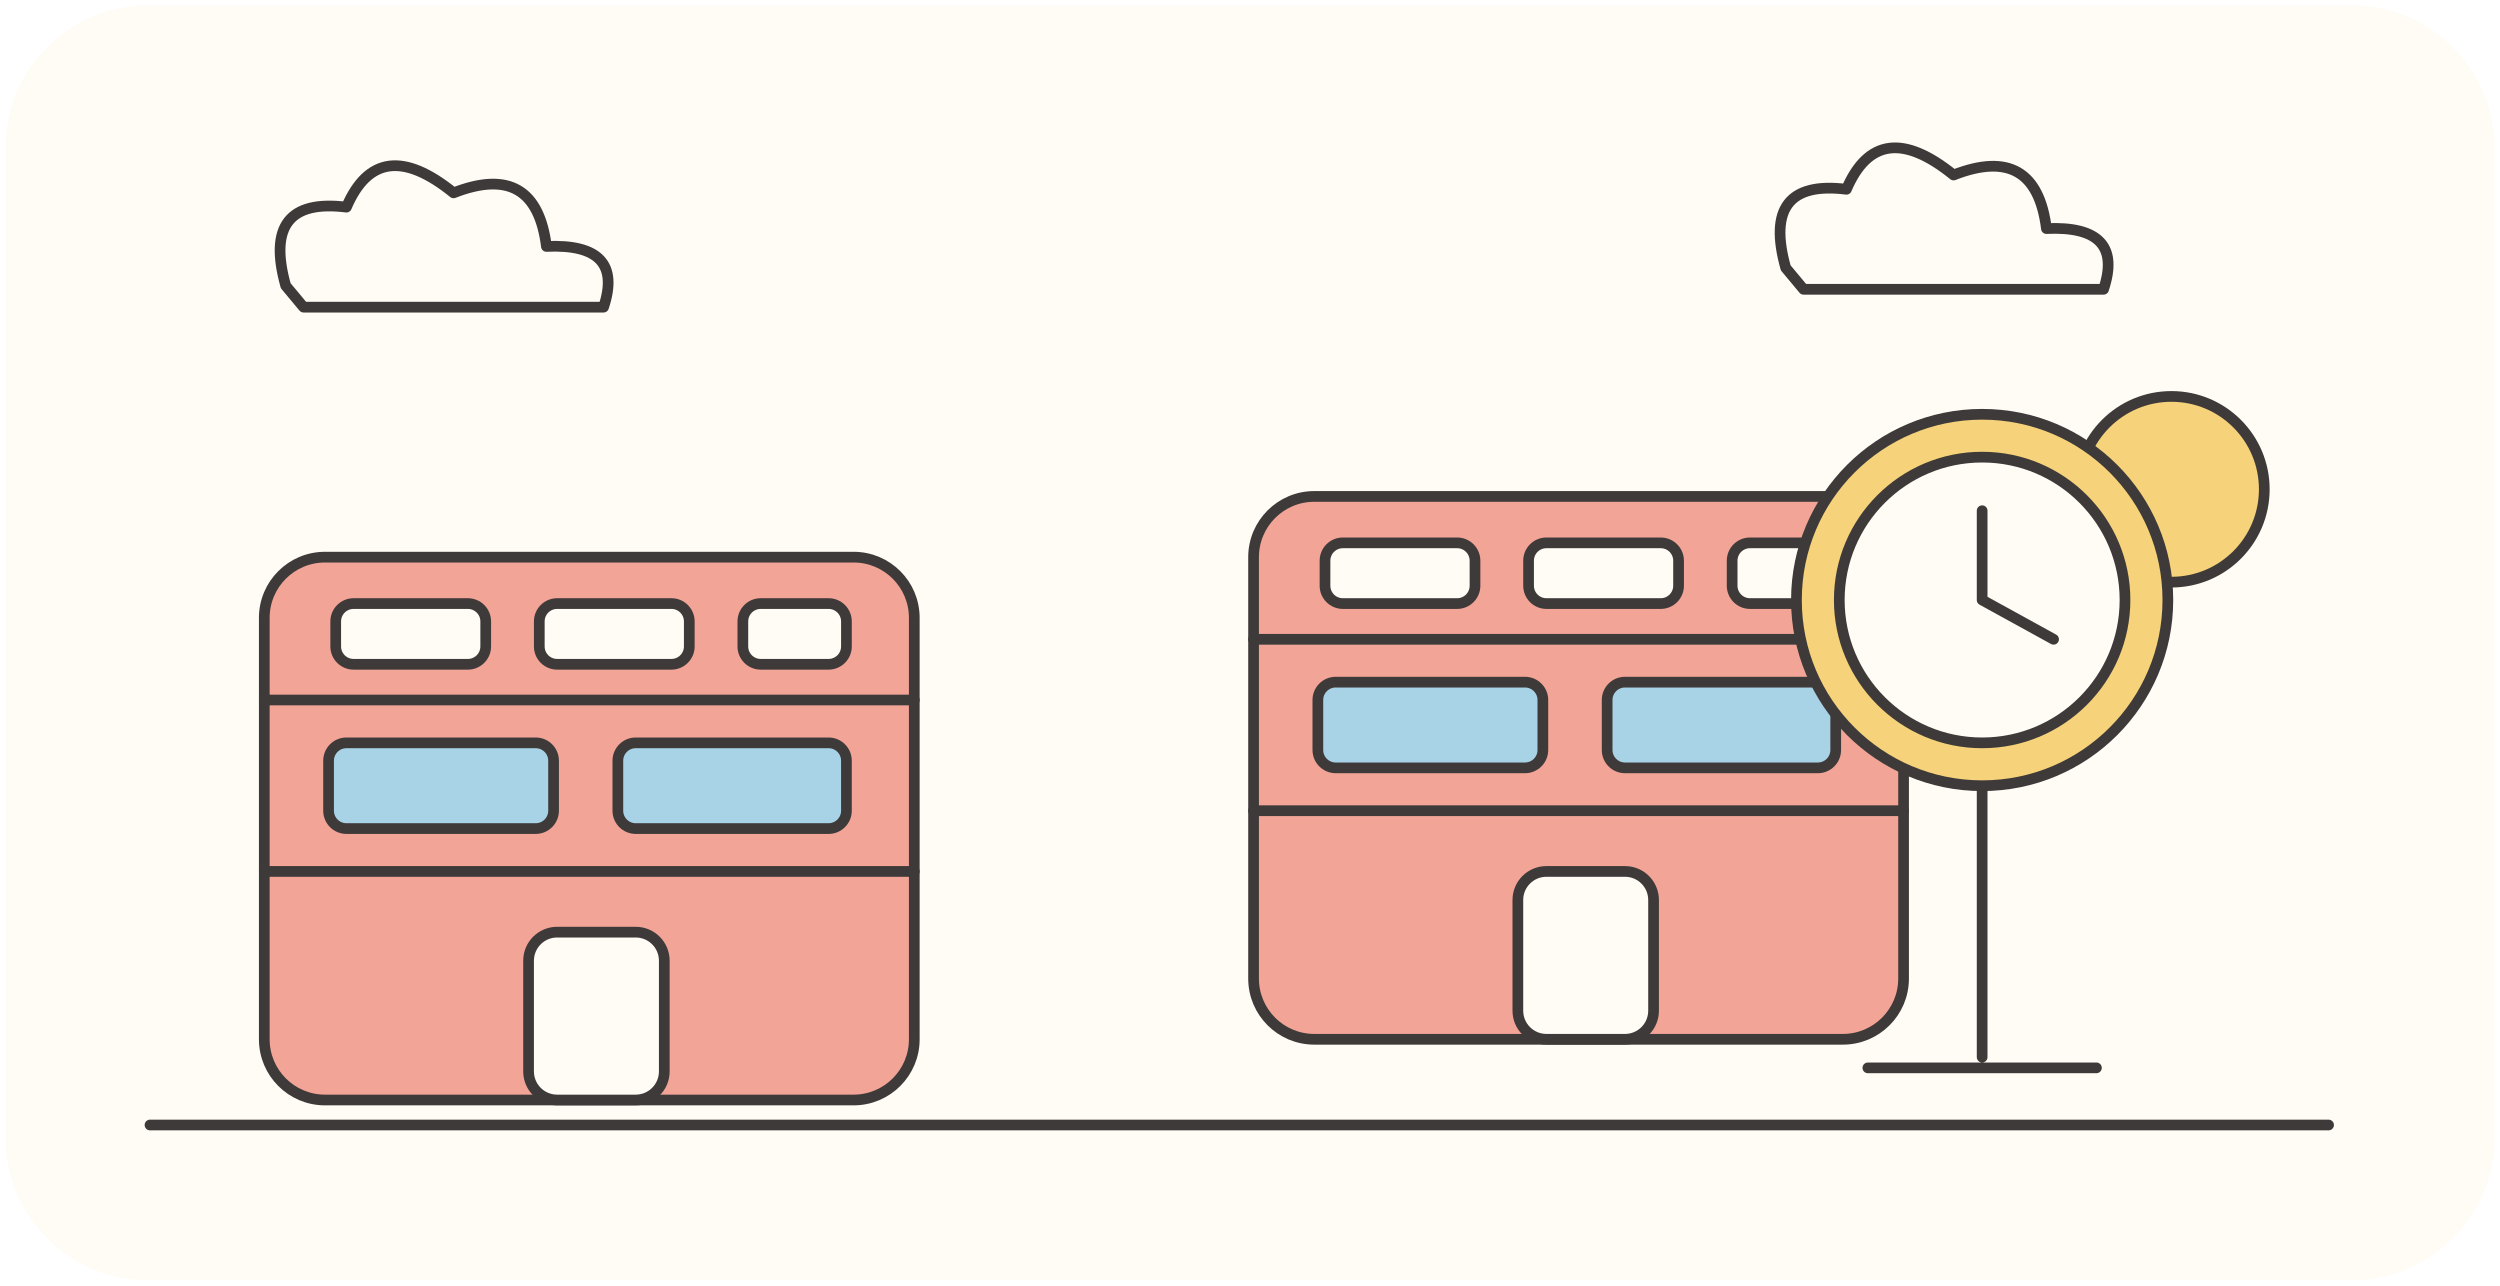
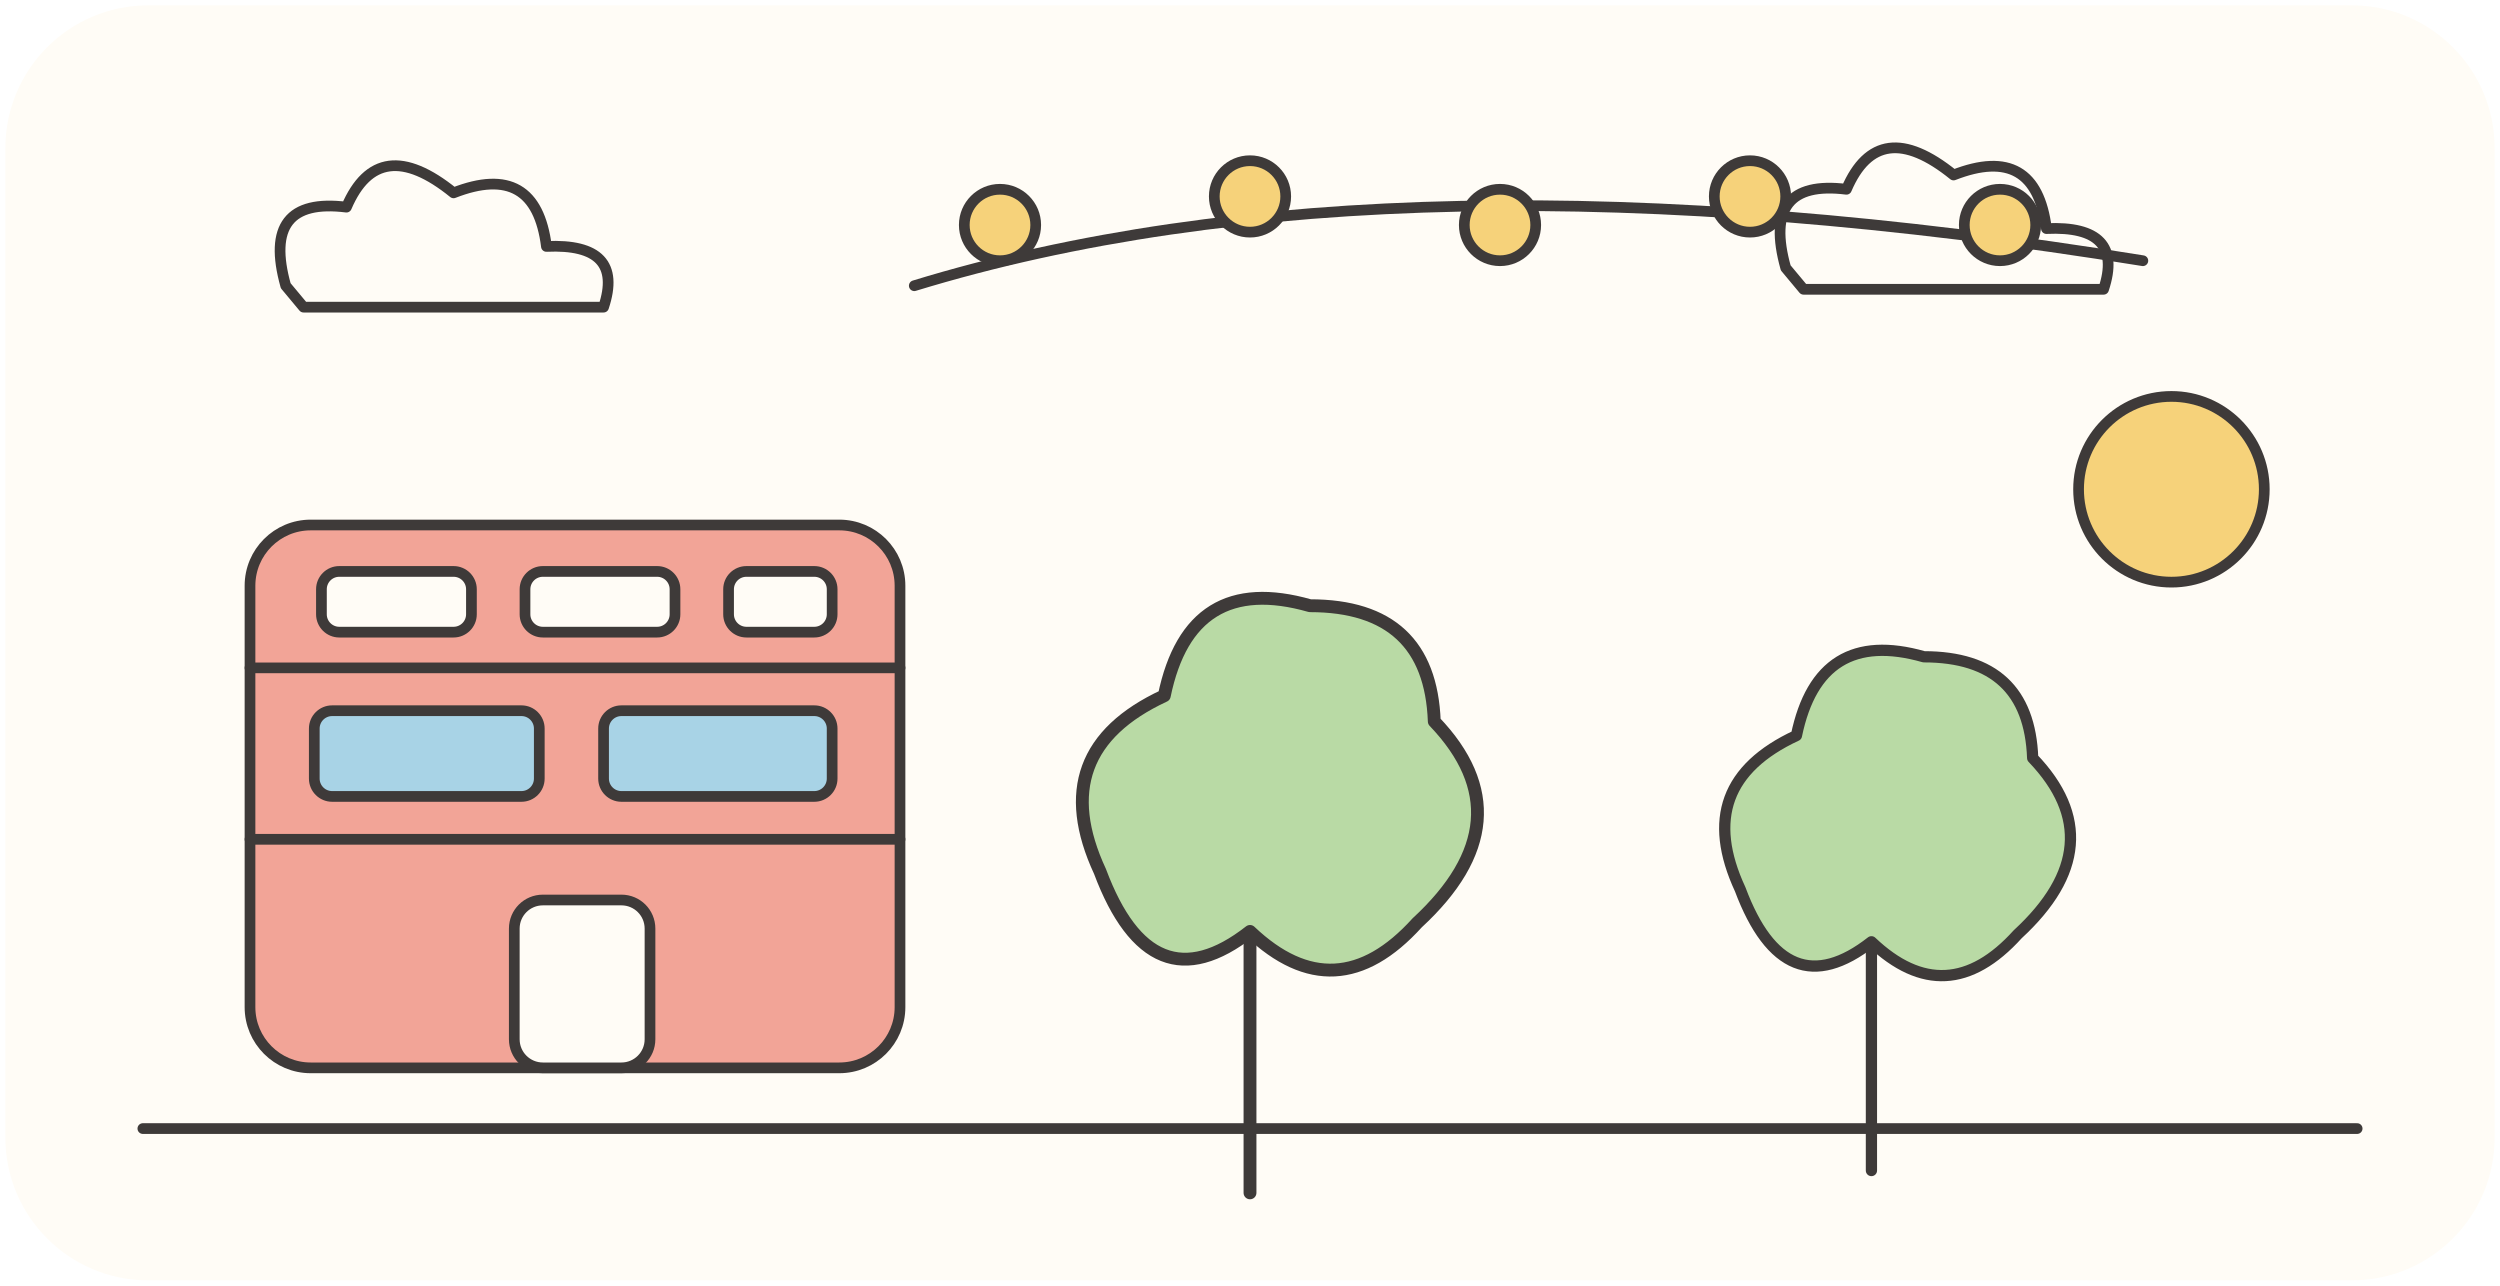
<svg xmlns="http://www.w3.org/2000/svg" class="book-illustration" viewBox="0 0 700 360" role="img" aria-label="原創旅行氣氛插畫">
  <g fill="none" stroke="#3E3A39" stroke-width="3" stroke-linecap="round" stroke-linejoin="round">
    <rect x="1.5" y="1.5" width="697" height="357" rx="40" fill="#FFFCF6" stroke="none" />
    <g class="art-cloud" transform="translate(80 50)">
      <path d="M0 30Q-7 5 17 8Q26-13 47 4Q70-5 73 19Q95 18 89 36H5Z" fill="#FFFCF6" />
    </g>
    <g class="art-cloud" transform="translate(500 45)">
      <path d="M0 30Q-7 5 17 8Q26-13 47 4Q70-5 73 19Q95 18 89 36H5Z" fill="#FFFCF6" />
    </g>
    <circle cx="608" cy="137" r="26" fill="#F6D27A" />
-     <g transform="translate(74 156)">
+     <g transform="translate(70 147)">
      <rect width="182" height="152" rx="17" fill="#F2A497" />
      <path d="M0 40H182M0 88H182" />
      <rect x="20" y="13" width="42" height="17" rx="5" fill="#FFFCF6" />
      <rect x="77" y="13" width="42" height="17" rx="5" fill="#FFFCF6" />
      <rect x="134" y="13" width="29" height="17" rx="5" fill="#FFFCF6" />
      <rect x="18" y="52" width="63" height="24" rx="5" fill="#A8D3E6" />
      <rect x="99" y="52" width="64" height="24" rx="5" fill="#A8D3E6" />
      <rect x="74" y="105" width="38" height="47" rx="8" fill="#FFFCF6" />
    </g>
-     <g transform="translate(351 139)">
-       <rect width="182" height="152" rx="17" fill="#F2A497" />
-       <path d="M0 40H182M0 88H182" />
-       <rect x="20" y="13" width="42" height="17" rx="5" fill="#FFFCF6" />
-       <rect x="77" y="13" width="42" height="17" rx="5" fill="#FFFCF6" />
-       <rect x="134" y="13" width="29" height="17" rx="5" fill="#FFFCF6" />
-       <rect x="18" y="52" width="63" height="24" rx="5" fill="#A8D3E6" />
-       <rect x="99" y="52" width="64" height="24" rx="5" fill="#A8D3E6" />
-       <rect x="74" y="105" width="38" height="47" rx="8" fill="#FFFCF6" />
+     <g transform="translate(350 220) scale(1.2)">
+       <path d="M0 35V95" />
+       <path d="M-35 20Q-48-8-20-21Q-14-50 14-42Q42-42 43-15Q65 8 39 32Q20 53 0 34Q-23 52-35 20Z" fill="#B9DAA5" />
    </g>
-     <circle cx="555" cy="168" r="52" fill="#F6D27A" />
-     <circle cx="555" cy="168" r="40" fill="#FFFCF6" />
-     <path d="M555 143v25l20 11M555 221v75M523 299h64M42 315H652" />
+     <g transform="translate(524 228) scale(1.05)">
+       <path d="M0 35V95" />
+       <path d="M-35 20Q-48-8-20-21Q-14-50 14-42Q42-42 43-15Q65 8 39 32Q20 53 0 34Q-23 52-35 20Z" fill="#B9DAA5" />
+     </g>
+     <path d="M256 80Q390 39 600 73" fill="none" />
+     <circle cx="280" cy="63" r="10" fill="#F6D27A" />
+     <circle cx="350" cy="55" r="10" fill="#F6D27A" />
+     <circle cx="420" cy="63" r="10" fill="#F6D27A" />
+     <circle cx="490" cy="55" r="10" fill="#F6D27A" />
+     <circle cx="560" cy="63" r="10" fill="#F6D27A" />
+     <path d="M40 316H660" />
  </g>
</svg>
